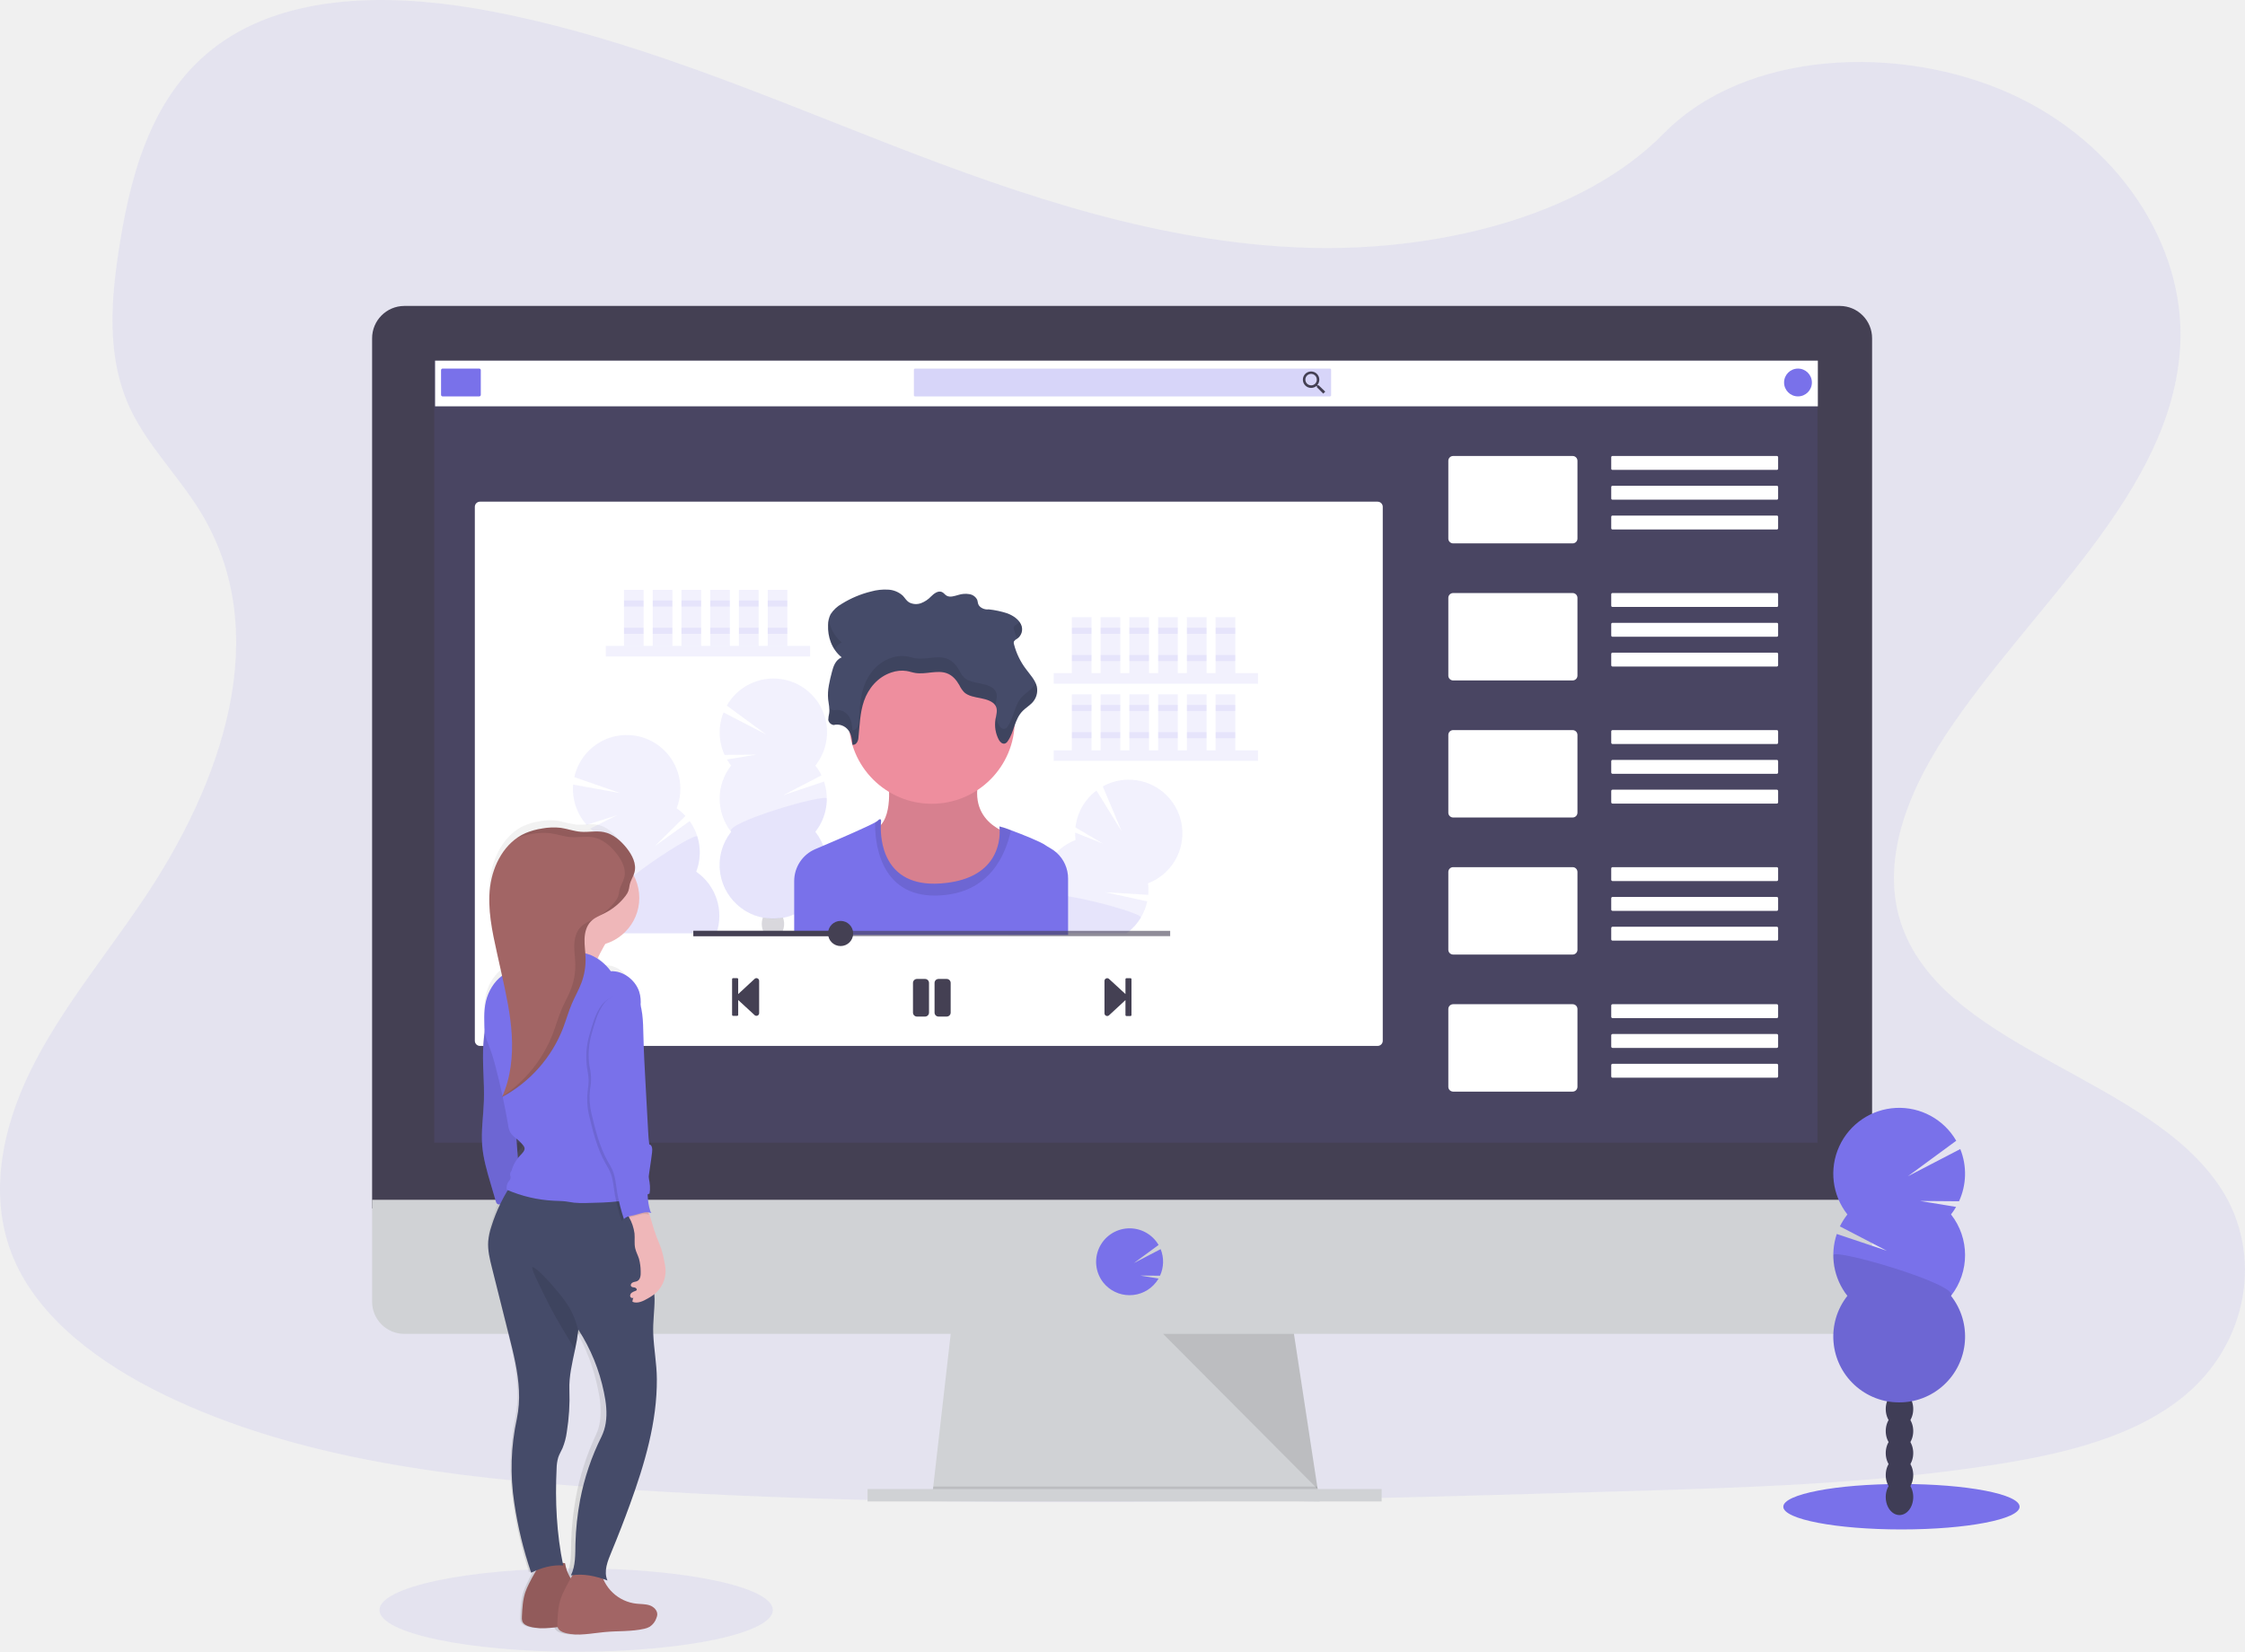
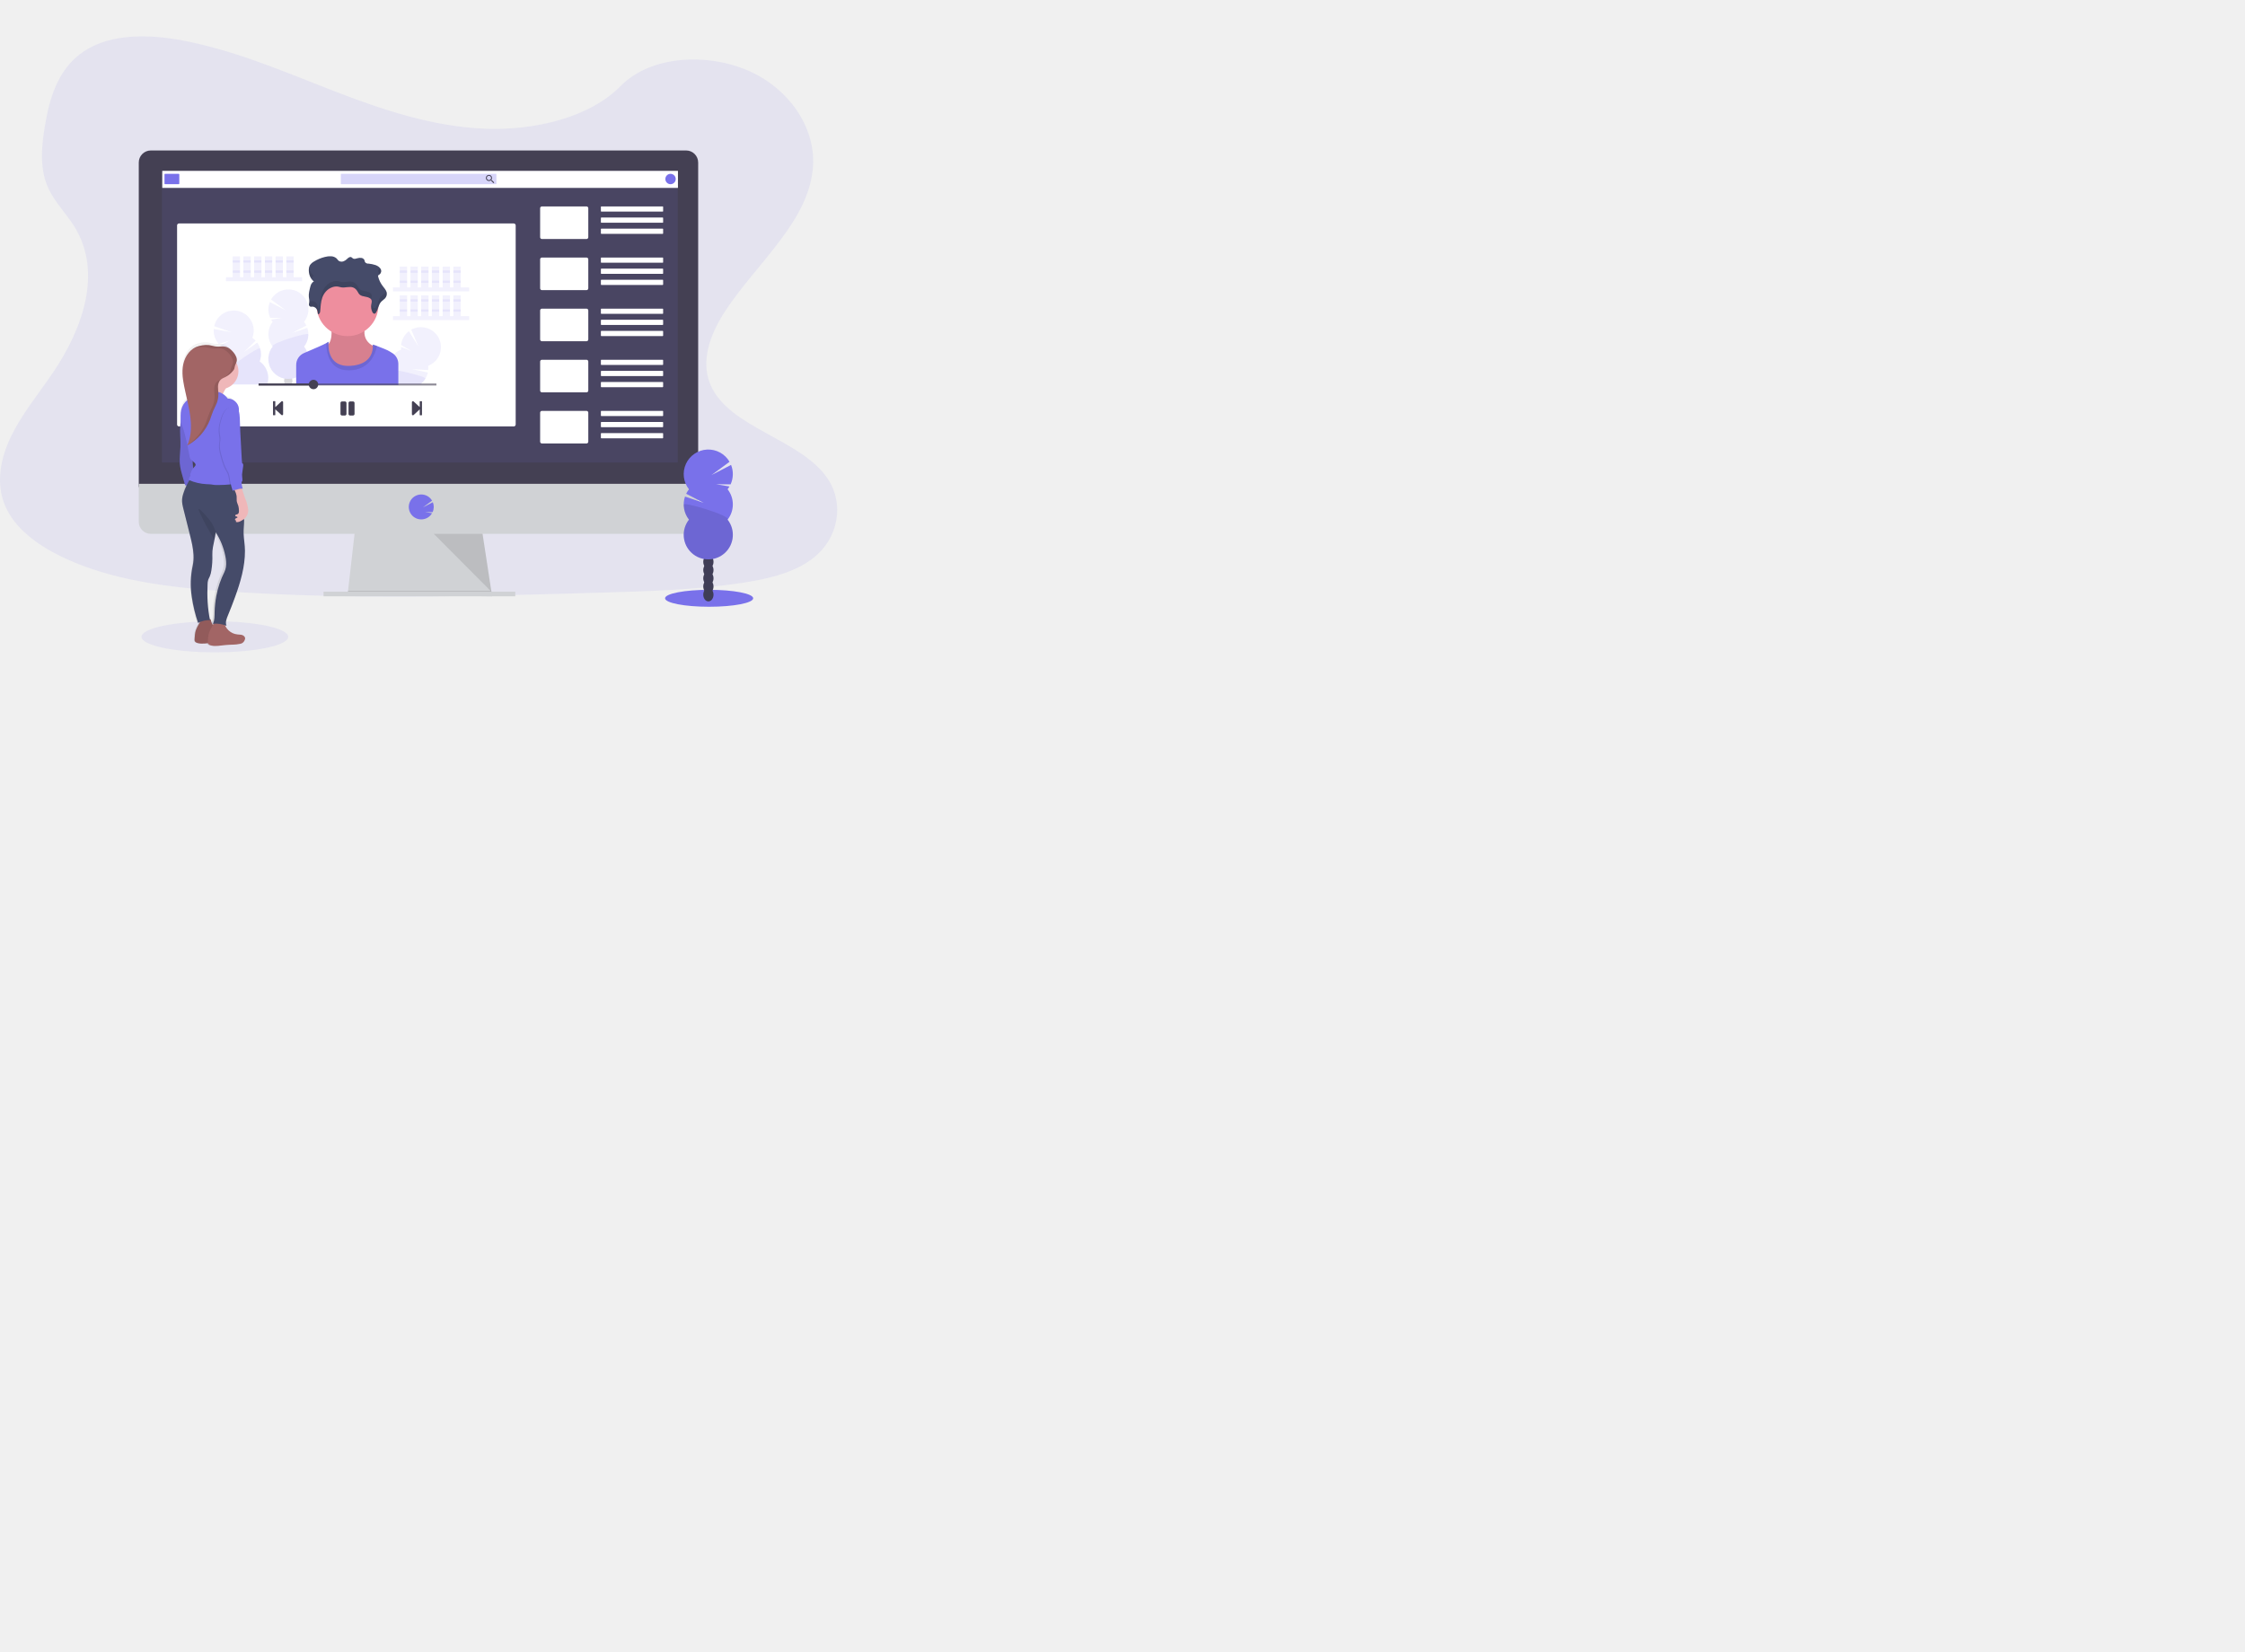
- <svg xmlns="http://www.w3.org/2000/svg" id="b847c0d8-de26-4ae3-b269-ef35a8ef771f" data-name="Layer 1" width="1130" height="831.56" viewBox="0 0 1130 831.56">
+ <svg xmlns="http://www.w3.org/2000/svg" id="b847c0d8-de26-4ae3-b269-ef35a8ef771f" data-name="Layer 1" width="1130" height="831.56" viewBox="0 0 3030 2131.56">
  <defs>
    <linearGradient id="af868219-7e5b-405b-a411-f7ffae4abd96" x1="321.68" y1="857.11" x2="321.68" y2="447.21" gradientUnits="userSpaceOnUse">
      <stop offset="0" stop-color="gray" stop-opacity="0.25" />
      <stop offset="0.54" stop-color="gray" stop-opacity="0.12" />
      <stop offset="1" stop-color="gray" stop-opacity="0.1" />
    </linearGradient>
  </defs>
  <path d="M691.54,158.91C619.1,156.4,550.1,133,484.22,107.42S353.07,53.49,282.37,39.93C236.89,31.21,184.88,30,148.24,54.36c-35.27,23.46-46.66,64-52.78,101.55-4.61,28.28-7.32,58,5.3,84.51,8.77,18.37,24.34,33.82,35.11,51.42,37.45,61.26,11,136.79-29.62,196.59-19,28.06-41.13,54.82-55.82,84.69s-21.49,64.08-8.64,94.54c12.75,30.2,43.11,52.88,76,68.83,66.81,32.4,145.54,41.68,222.31,46.93C510.05,795,680.9,790,851.29,785c63.06-1.87,126.39-3.76,188.43-13.51,34.44-5.41,70-14,95-34.75,31.75-26.34,39.62-70.94,18.34-104-35.68-55.39-134.35-69.15-159.29-128.6-13.73-32.72.37-69.17,20.32-99.52,42.8-65.11,114.54-122.22,118.32-196.64,2.6-51.11-31.89-102.3-85.21-126.48-55.9-25.35-133.4-22.16-174.64,19.8C830.12,144.51,755.5,161.13,691.54,158.91Z" transform="translate(-35 -34.22)" fill="#7971ea" opacity="0.1" />
  <polygon points="664.18 755.89 469.18 753.39 469.75 748.39 479.18 665.89 650.43 665.89 663.03 748.39 663.99 754.64 664.18 755.89" fill="#d0d2d5" />
  <polygon points="663.99 754.64 566.68 754.64 469.18 753.39 469.75 748.39 663.03 748.39 663.99 754.64" opacity="0.1" />
  <rect x="436.68" y="749.64" width="258.75" height="6.25" fill="#d0d2d5" />
  <path d="M977.3,204.59a16.27,16.27,0,0,0-16.19-16.35H238.5a16.27,16.27,0,0,0-16.2,16.35v438h755Z" transform="translate(-35 -34.22)" fill="#444053" />
  <path d="M222.3,638.24v51.3a16.2,16.2,0,0,0,16.2,16.2H961.11a16.2,16.2,0,0,0,16.19-16.2v-51.3Z" transform="translate(-35 -34.22)" fill="#d0d2d5" />
  <rect x="218.55" y="181.52" width="696.25" height="393.75" fill="#7971ea" opacity="0.1" />
  <path d="M603.55,686.27a16.89,16.89,0,0,0,13.28-6.44v0a17.21,17.21,0,0,0,1.31-1.93l-9.26-1.52,10,.08a16.85,16.85,0,0,0,.32-13.38l-13.43,7,12.39-9.1a16.87,16.87,0,1,0-27.87,18.88v0A16.87,16.87,0,0,0,603.55,686.27Z" transform="translate(-35 -34.22)" fill="#7971ea" />
  <polygon points="585.43 671.52 663.22 749.64 651.29 671.52 585.43 671.52" opacity="0.1" />
  <rect x="239" y="252.56" width="457" height="274" rx="2.6" fill="#fff" />
  <rect x="219" y="181.56" width="696" height="23" fill="#fff" />
  <rect x="222" y="185.56" width="20" height="14" rx="0.78" fill="#7971ea" />
  <rect x="460" y="185.56" width="210" height="14" rx="0.58" fill="#7971ea" opacity="0.3" />
  <path d="M698.77,228.22h-.51l-.19-.16a4.25,4.25,0,0,0,1-2.72,4.14,4.14,0,1,0-4.13,4.17,4.27,4.27,0,0,0,2.72-1l.19.16v.52l3.2,3.2,1-1Zm-3.84,0a2.89,2.89,0,1,1,2.88-2.88A2.86,2.86,0,0,1,694.93,228.22Z" transform="translate(-35 -34.22)" fill="#444053" />
  <circle cx="905" cy="192.56" r="7" fill="#7971ea" />
  <rect x="729" y="229.56" width="65" height="44" rx="2.43" fill="#fff" />
  <rect x="811" y="229.56" width="84" height="7" rx="0.61" fill="#fff" />
  <rect x="811" y="244.56" width="84" height="7" rx="0.61" fill="#fff" />
  <rect x="811" y="259.56" width="84" height="7" rx="0.61" fill="#fff" />
  <rect x="729" y="298.56" width="65" height="44" rx="2.43" fill="#fff" />
  <rect x="811" y="298.56" width="84" height="7" rx="0.61" fill="#fff" />
  <rect x="811" y="313.56" width="84" height="7" rx="0.61" fill="#fff" />
  <rect x="811" y="328.56" width="84" height="7" rx="0.66" fill="#fff" />
  <rect x="729" y="367.56" width="65" height="44" rx="2.43" fill="#fff" />
  <rect x="811" y="367.56" width="84" height="7" rx="0.66" fill="#fff" />
  <rect x="811" y="382.56" width="84" height="7" rx="0.66" fill="#fff" />
  <rect x="811" y="397.56" width="84" height="7" rx="0.66" fill="#fff" />
  <rect x="729" y="436.56" width="65" height="44" rx="2.43" fill="#fff" />
  <rect x="811" y="436.56" width="84" height="7" rx="0.66" fill="#fff" />
  <rect x="811" y="451.56" width="84" height="7" rx="0.66" fill="#fff" />
  <rect x="811" y="466.56" width="84" height="7" rx="0.66" fill="#fff" />
  <rect x="729" y="505.56" width="65" height="44" rx="2.43" fill="#fff" />
  <rect x="811" y="505.56" width="84" height="7" rx="0.66" fill="#fff" />
  <rect x="811" y="520.56" width="84" height="7" rx="0.66" fill="#fff" />
  <rect x="811" y="535.56" width="84" height="7" rx="0.66" fill="#fff" />
  <rect x="304.92" y="325.17" width="102.83" height="5.33" fill="#7971ea" opacity="0.1" />
  <rect x="314.06" y="296.99" width="9.9" height="28.18" fill="#7971ea" opacity="0.1" />
  <rect x="328.53" y="296.99" width="9.9" height="28.18" fill="#7971ea" opacity="0.1" />
  <rect x="343" y="296.99" width="9.9" height="28.18" fill="#7971ea" opacity="0.1" />
  <rect x="357.47" y="296.99" width="9.9" height="28.18" fill="#7971ea" opacity="0.1" />
  <rect x="371.94" y="296.99" width="9.9" height="28.18" fill="#7971ea" opacity="0.1" />
  <rect x="386.42" y="296.99" width="9.9" height="28.18" fill="#7971ea" opacity="0.1" />
  <rect x="314.06" y="302.32" width="9.9" height="3.05" fill="#7971ea" opacity="0.1" />
  <rect x="328.53" y="302.32" width="9.9" height="3.05" fill="#7971ea" opacity="0.1" />
  <rect x="343" y="302.32" width="9.9" height="3.05" fill="#7971ea" opacity="0.1" />
  <rect x="357.47" y="302.32" width="9.9" height="3.05" fill="#7971ea" opacity="0.1" />
  <rect x="371.94" y="302.32" width="9.9" height="3.05" fill="#7971ea" opacity="0.1" />
  <rect x="386.42" y="302.32" width="9.9" height="3.05" fill="#7971ea" opacity="0.1" />
  <rect x="314.06" y="316.03" width="9.9" height="3.05" fill="#7971ea" opacity="0.1" />
  <rect x="328.53" y="316.03" width="9.9" height="3.05" fill="#7971ea" opacity="0.1" />
  <rect x="343" y="316.03" width="9.9" height="3.05" fill="#7971ea" opacity="0.1" />
  <rect x="357.47" y="316.03" width="9.9" height="3.05" fill="#7971ea" opacity="0.1" />
  <rect x="371.94" y="316.03" width="9.9" height="3.05" fill="#7971ea" opacity="0.1" />
  <rect x="386.42" y="316.03" width="9.9" height="3.05" fill="#7971ea" opacity="0.1" />
  <rect x="530.37" y="338.88" width="102.83" height="5.33" fill="#7971ea" opacity="0.1" />
  <rect x="539.51" y="310.7" width="9.9" height="28.18" fill="#7971ea" opacity="0.1" />
  <rect x="553.98" y="310.7" width="9.9" height="28.18" fill="#7971ea" opacity="0.1" />
  <rect x="568.45" y="310.7" width="9.9" height="28.18" fill="#7971ea" opacity="0.1" />
  <rect x="582.93" y="310.7" width="9.9" height="28.18" fill="#7971ea" opacity="0.1" />
  <rect x="597.4" y="310.7" width="9.9" height="28.18" fill="#7971ea" opacity="0.1" />
  <rect x="611.87" y="310.7" width="9.9" height="28.18" fill="#7971ea" opacity="0.1" />
  <rect x="539.51" y="316.03" width="9.9" height="3.05" fill="#7971ea" opacity="0.1" />
  <rect x="553.98" y="316.03" width="9.9" height="3.05" fill="#7971ea" opacity="0.1" />
  <rect x="568.45" y="316.03" width="9.9" height="3.05" fill="#7971ea" opacity="0.1" />
  <rect x="582.93" y="316.03" width="9.9" height="3.05" fill="#7971ea" opacity="0.1" />
  <rect x="597.4" y="316.03" width="9.9" height="3.05" fill="#7971ea" opacity="0.1" />
  <rect x="611.87" y="316.03" width="9.9" height="3.05" fill="#7971ea" opacity="0.1" />
  <rect x="539.51" y="329.74" width="9.9" height="3.05" fill="#7971ea" opacity="0.1" />
  <rect x="553.98" y="329.74" width="9.9" height="3.05" fill="#7971ea" opacity="0.1" />
  <rect x="568.45" y="329.74" width="9.9" height="3.05" fill="#7971ea" opacity="0.1" />
  <rect x="582.93" y="329.74" width="9.9" height="3.05" fill="#7971ea" opacity="0.1" />
  <rect x="597.4" y="329.74" width="9.9" height="3.05" fill="#7971ea" opacity="0.1" />
  <rect x="611.87" y="329.74" width="9.9" height="3.05" fill="#7971ea" opacity="0.1" />
  <rect x="530.37" y="377.72" width="102.83" height="5.33" fill="#7971ea" opacity="0.1" />
  <rect x="539.51" y="349.54" width="9.9" height="28.18" fill="#7971ea" opacity="0.1" />
  <rect x="553.98" y="349.54" width="9.9" height="28.18" fill="#7971ea" opacity="0.1" />
  <rect x="568.45" y="349.54" width="9.9" height="28.18" fill="#7971ea" opacity="0.1" />
  <rect x="582.93" y="349.54" width="9.9" height="28.18" fill="#7971ea" opacity="0.1" />
  <rect x="597.4" y="349.54" width="9.9" height="28.18" fill="#7971ea" opacity="0.1" />
  <rect x="611.87" y="349.54" width="9.9" height="28.18" fill="#7971ea" opacity="0.1" />
  <rect x="539.51" y="354.87" width="9.9" height="3.05" fill="#7971ea" opacity="0.1" />
  <rect x="553.98" y="354.87" width="9.9" height="3.05" fill="#7971ea" opacity="0.1" />
  <rect x="568.45" y="354.87" width="9.9" height="3.05" fill="#7971ea" opacity="0.1" />
  <rect x="582.93" y="354.87" width="9.9" height="3.05" fill="#7971ea" opacity="0.1" />
  <rect x="597.4" y="354.87" width="9.9" height="3.05" fill="#7971ea" opacity="0.1" />
  <rect x="611.87" y="354.87" width="9.9" height="3.05" fill="#7971ea" opacity="0.1" />
  <rect x="539.51" y="368.58" width="9.9" height="3.05" fill="#7971ea" opacity="0.1" />
  <rect x="553.98" y="368.58" width="9.9" height="3.05" fill="#7971ea" opacity="0.1" />
  <rect x="568.45" y="368.58" width="9.9" height="3.05" fill="#7971ea" opacity="0.1" />
  <rect x="582.93" y="368.58" width="9.9" height="3.05" fill="#7971ea" opacity="0.1" />
  <rect x="597.4" y="368.58" width="9.9" height="3.05" fill="#7971ea" opacity="0.1" />
  <rect x="611.87" y="368.58" width="9.9" height="3.05" fill="#7971ea" opacity="0.1" />
  <path d="M403,419.66a28.45,28.45,0,0,1-2.1-3.09l14.81-2.43-16,.12a27.06,27.06,0,0,1-.52-21.38L420.64,404l-19.81-14.56a27,27,0,1,1,44.57,30.2,26.24,26.24,0,0,1,3.08,4.92l-19.22,10,20.49-6.87A27,27,0,0,1,445.4,453,27,27,0,1,1,403,453a27,27,0,0,1,0-33.37Z" transform="translate(-35 -34.22)" fill="#7971ea" opacity="0.1" />
  <path d="M451.18,436.34A26.89,26.89,0,0,1,445.4,453,27,27,0,1,1,403,453C399.37,448.43,451.18,433.31,451.18,436.34Z" transform="translate(-35 -34.22)" fill="#7971ea" opacity="0.1" />
  <path d="M428.52,503.88a2.53,2.53,0,0,1,.13.22h-9.16c.05-.07.08-.15.13-.22a8.87,8.87,0,0,1-1.18-4.51,9.26,9.26,0,0,1,.55-3.18v0c.51.08,1.14.17,1.87.25a32.1,32.1,0,0,0,6.39,0q.92-.09,1.89-.24a.09.09,0,0,0,0,.05,9,9,0,0,1,.54,3.13A8.87,8.87,0,0,1,428.52,503.88Z" transform="translate(-35 -34.22)" fill="#3f3d56" opacity="0.2" />
  <path d="M395.6,504.1h-51c-.11-.29-.21-.6-.3-.9a26.85,26.85,0,0,1,.59-17.64,27,27,0,0,1-9.85-31.89,25.83,25.83,0,0,1-2.91-2.33l13.42-6.69-15.26,4.84a27,27,0,0,1-6.8-20.27l23.81,4.3-23.22-8.07a27,27,0,1,1,51.49,15.7A27.35,27.35,0,0,1,380,445l-15.42,15.21,17.55-12.62a27,27,0,0,1,3.32,25.5A27,27,0,0,1,395.6,504.1Z" transform="translate(-35 -34.22)" fill="#7971ea" opacity="0.1" />
  <path d="M395.6,504.1h-51c-.11-.29-.21-.6-.3-.9a26.85,26.85,0,0,1,.59-17.64c-4.8-3.32,40.23-33.07,41.12-30.17a26.88,26.88,0,0,1-.59,17.65A27,27,0,0,1,395.6,504.1Z" transform="translate(-35 -34.22)" fill="#7971ea" opacity="0.1" />
  <path d="M626.35,467.56a26.9,26.9,0,0,1-13.51,11.36,27.4,27.4,0,0,1,.11,5.8l-21.61-1.3L612.45,488a27,27,0,0,1-3.22,8.16,26.57,26.57,0,0,1-7.2,7.9H572.61v.77h-30c.06-.26.12-.51.19-.77a27,27,0,0,1,16.45-18.31,27,27,0,0,1,17.13-28.64,27.36,27.36,0,0,1-.22-3.73l13.95,5.51-13.8-8.11A27,27,0,0,1,586.9,432.2l12.71,20.58-9.53-22.66a27,27,0,0,1,36.27,37.44Z" transform="translate(-35 -34.22)" fill="#7971ea" opacity="0.1" />
  <path d="M609.23,496.2a26.57,26.57,0,0,1-7.2,7.9H572.61v.77h-30c.06-.26.12-.51.19-.77a27,27,0,0,1,16.45-18.31c-.25-2,5.56-1.7,13.31-.4C587.75,487.94,610.26,494.48,609.23,496.2Z" transform="translate(-35 -34.22)" fill="#7971ea" opacity="0.1" />
  <path d="M481.71,424.19s3.7,20-4.56,26.53,7,45.67,32.18,41.1,35.44-37.4,35.44-37.4-25.22-5.22-15.87-31.75Z" transform="translate(-35 -34.22)" fill="#ee8e9e" />
  <path d="M481.71,424.19s3.7,20-4.56,26.53,7,45.67,32.18,41.1,35.44-37.4,35.44-37.4-25.22-5.22-15.87-31.75Z" transform="translate(-35 -34.22)" opacity="0.1" />
  <circle cx="469" cy="362.9" r="41.75" fill="#ee8e9e" />
  <path d="M572.61,476.49v28.38H434.75V477.78a17.48,17.48,0,0,1,10.67-16.1l3.95-1.68c10-4.26,22.15-9.55,26.12-11.75a6.53,6.53,0,0,0,1.22-.79c2.17-2.17,1.74.65,1.74.65s-.06.54-.1,1.47c-.24,6.39.68,31.5,30.11,29.41,28.71-2,30-21.42,29.71-27.13a15.45,15.45,0,0,0-.13-1.58,37.09,37.09,0,0,1,5.81,1.9c6,2.22,14.86,5.78,17.23,7.46.74.52,1.64,1.06,2.62,1.61a17.23,17.23,0,0,1,3.1,2.21A17.51,17.51,0,0,1,572.61,476.49Z" transform="translate(-35 -34.22)" fill="#7971ea" />
  <path d="M543.85,452.18c-2.43,11.26-10.06,32.35-37.56,32.9-29.3.58-31-28.56-30.81-36.83a5.91,5.91,0,0,0,1.23-.79c2.18-2.17,1.74.65,1.74.65s-3.69,33.27,30,30.88S538,450.29,538,450.29C538,450.13,540.51,451,543.85,452.18Z" transform="translate(-35 -34.22)" opacity="0.1" />
  <path d="M454.58,399.21a7.15,7.15,0,0,1,7.53,2.75c1.52,2.13,1.75,4.7,1.94,7.16,1.81.38,2.83-1.67,3-3.22.67-6.31.72-12.74,2.84-18.84s6.75-12,13.86-14.33a16.08,16.08,0,0,1,7.57-.72c1.51.25,2.93.78,4.43,1,5.2.86,10.85-1.6,15.72.11,3.06,1.08,5,3.57,6.43,6.06a13.08,13.08,0,0,0,2.5,3.63c2.07,1.86,5.31,2.34,8.28,2.92s6.21,1.59,7.48,3.88c1.14,2.07.3,4.46-.08,6.7a16.42,16.42,0,0,0,1.69,10.37c.55,1,1.67,2.21,3,1.88a2.63,2.63,0,0,0,1.42-1.15c3.41-4.78,3.32-11,7.6-15.31,1.43-1.44,3.28-2.56,4.67-4a9.08,9.08,0,0,0,2.42-8.24c-.77-3.3-3.41-6-5.54-8.9a35,35,0,0,1-5.93-12.31,2.23,2.23,0,0,1,0-1.61,4.29,4.29,0,0,1,1.52-1.24,5.74,5.74,0,0,0,1.94-7.33C547.66,346,545,344.12,542,343a44.8,44.8,0,0,0-9.37-2c-2.1.3-4.56-.89-5.21-2.57-.29-.75-.29-1.56-.58-2.31a5.3,5.3,0,0,0-4-2.8,11.7,11.7,0,0,0-5.35.38c-2,.56-4.27,1.4-6,.42-.91-.51-1.41-1.44-2.39-1.86-2-.84-4.06.86-5.49,2.26a13.36,13.36,0,0,1-4.95,3.33,7.37,7.37,0,0,1-6.14-.41c-1.37-.87-2.06-2.27-3.15-3.38a11.86,11.86,0,0,0-7.45-3,26.23,26.23,0,0,0-8.41.92,50.78,50.78,0,0,0-14.77,6.2,15.87,15.87,0,0,0-5.67,5.27,12,12,0,0,0-1.27,5.43c-.22,5.91,1.74,12.13,6.85,16.27-3.12,1.3-4.17,4.49-4.9,7.32-1.17,4.52-2.34,9.11-1.9,13.71.22,2.38.87,4.76.52,7.13a15.36,15.36,0,0,0-.46,3.41A3.27,3.27,0,0,0,454.58,399.21Z" transform="translate(-35 -34.22)" fill="#454b69" />
  <g opacity="0.1">
    <path d="M556.23,378a9.76,9.76,0,0,1-1.8,2.66c-1.39,1.46-3.24,2.59-4.67,4-4.28,4.28-4.19,10.54-7.6,15.32a2.57,2.57,0,0,1-1.42,1.14c-1.3.34-2.42-.84-3-1.88a17.2,17.2,0,0,1-1.49-4c-.07.35-.14.7-.2,1a16.42,16.42,0,0,0,1.69,10.37c.55,1,1.67,2.21,3,1.88a2.63,2.63,0,0,0,1.42-1.15c3.41-4.78,3.32-11,7.6-15.31,1.43-1.44,3.28-2.56,4.67-4a9.08,9.08,0,0,0,2.42-8.24A10.74,10.74,0,0,0,556.23,378Z" transform="translate(-35 -34.22)" />
    <path d="M546.91,348.4a4.19,4.19,0,0,0-1.52,1.24,2.21,2.21,0,0,0,0,1.6,33.82,33.82,0,0,0,1.51,4.56h0a5.74,5.74,0,0,0,1.94-7.33,7,7,0,0,0-.7-1.17A5.76,5.76,0,0,1,546.91,348.4Z" transform="translate(-35 -34.22)" />
    <path d="M458.71,357.67a18.54,18.54,0,0,1-6.55-11.59,15.62,15.62,0,0,0-.3,2.72,20.82,20.82,0,0,0,3.29,12.37A7,7,0,0,1,458.71,357.67Z" transform="translate(-35 -34.22)" />
    <path d="M536.08,388.94c.38-2.25,1.22-4.64.08-6.7-1.27-2.3-4.51-3.3-7.48-3.88s-6.21-1.07-8.28-2.92a13.08,13.08,0,0,1-2.5-3.63c-1.41-2.49-3.37-5-6.43-6.06-4.87-1.71-10.52.74-15.72-.11-1.5-.25-2.92-.77-4.43-1a16,16,0,0,0-7.57.72c-7.11,2.34-11.74,8.24-13.86,14.33s-2.17,12.52-2.84,18.84c-.17,1.54-1.19,3.6-3,3.22-.19-2.47-.42-5-1.94-7.17a7.15,7.15,0,0,0-7.53-2.74,3.66,3.66,0,0,1-2.11-1.35,11.59,11.59,0,0,1,0,2.76,15.36,15.36,0,0,0-.46,3.41,3.27,3.27,0,0,0,2.61,2.57,7.15,7.15,0,0,1,7.53,2.75c1.52,2.13,1.75,4.7,1.94,7.16,1.81.38,2.83-1.67,3-3.22.67-6.31.72-12.74,2.84-18.84s6.75-12,13.86-14.33a16.08,16.08,0,0,1,7.57-.72c1.51.25,2.93.78,4.43,1,5.2.86,10.85-1.6,15.72.11,3.06,1.08,5,3.57,6.43,6.06a13.08,13.08,0,0,0,2.5,3.63c2.07,1.86,5.31,2.34,8.28,2.92s6,1.52,7.33,3.64C536,389.24,536.05,389.09,536.08,388.94Z" transform="translate(-35 -34.22)" />
    <path d="M452.43,385.83a19,19,0,0,0-.33-5.57,24.82,24.82,0,0,0-.19,5.84c0,.5.11,1,.18,1.49C452.2,387,452.35,386.42,452.43,385.83Z" transform="translate(-35 -34.22)" />
  </g>
  <path d="M403.49,545.22V527.17a.51.51,0,0,1,.51-.51h2.05a.51.51,0,0,1,.51.51v7.51l8.32-7.71a1.36,1.36,0,0,1,2.23,1v16.35a1.36,1.36,0,0,1-2.23,1l-8.32-7.66v7.47a.51.51,0,0,1-.51.51H404A.51.51,0,0,1,403.49,545.22Z" transform="translate(-35 -34.22)" fill="#444053" />
  <path d="M604.52,527.17v18.05a.51.51,0,0,1-.52.51h-2a.51.51,0,0,1-.51-.51v-7.51l-8.32,7.7a1.37,1.37,0,0,1-2.24-1V528a1.37,1.37,0,0,1,2.24-1l8.32,7.66v-7.46a.51.51,0,0,1,.51-.51h2A.51.51,0,0,1,604.52,527.17Z" transform="translate(-35 -34.22)" fill="#444053" />
  <path d="M500.61,546h-4.07a2,2,0,0,1-2-2V529.06a2,2,0,0,1,2-2h4.07a2,2,0,0,1,2,2V544A2,2,0,0,1,500.61,546Zm12.9-2V529.06a2,2,0,0,0-2-2H507.4a2,2,0,0,0-2,2V544a2,2,0,0,0,2,2h4.07A2,2,0,0,0,513.51,544Z" transform="translate(-35 -34.22)" fill="#444053" />
  <rect x="349" y="468.62" width="240" height="2.67" fill="#444053" opacity="0.6" />
  <circle cx="423.11" cy="469.95" r="6.33" fill="#444053" />
  <rect x="349" y="468.62" width="74.11" height="2.67" fill="#444053" />
  <ellipse cx="957.08" cy="758.54" rx="59.47" ry="11.44" fill="#7971ea" />
  <ellipse cx="956.09" cy="753.68" rx="6.92" ry="9.06" fill="#3f3d56" />
  <ellipse cx="956.09" cy="742.6" rx="6.92" ry="9.06" fill="#3f3d56" />
  <ellipse cx="956.09" cy="731.53" rx="6.92" ry="9.06" fill="#3f3d56" />
  <ellipse cx="956.09" cy="720.45" rx="6.92" ry="9.06" fill="#3f3d56" />
  <ellipse cx="956.09" cy="709.37" rx="6.92" ry="9.06" fill="#3f3d56" />
  <ellipse cx="956.09" cy="698.29" rx="6.92" ry="9.06" fill="#3f3d56" />
  <ellipse cx="956.09" cy="687.21" rx="6.92" ry="9.06" fill="#3f3d56" />
  <path d="M1017,645.63a34.28,34.28,0,0,0,2.58-3.8l-18.2-3,19.68.15a33.27,33.27,0,0,0,.63-26.28L995.31,626.4l24.34-17.89a33.17,33.17,0,1,0-54.78,37.12,33.85,33.85,0,0,0-3.78,6l23.62,12.27-25.18-8.45a33.19,33.19,0,0,0,5.34,31.14,33.16,33.16,0,1,0,52.14,0,33.18,33.18,0,0,0,0-41Z" transform="translate(-35 -34.22)" fill="#7971ea" />
  <path d="M957.78,666.13a33,33,0,0,0,7.09,20.5,33.16,33.16,0,1,0,52.14,0C1021.45,681,957.78,662.41,957.78,666.13Z" transform="translate(-35 -34.22)" opacity="0.1" />
  <ellipse cx="290" cy="810.56" rx="99" ry="21" fill="#7971ea" opacity="0.1" />
  <path d="M358.15,842.34c-2-.73-4.14-.61-6.23-.84a19.28,19.28,0,0,1-11.46-5.56,21,21,0,0,1-4.58-7c.66.24,1.32.49,2,.76-2-4.67.1-9.91,1.94-14.63q4.68-12,8.85-24.13c7-20.49,13-41.8,12.87-63.6,0-7.88-1.45-15.33-1.73-23.2-.21-5.84.69-11.67.65-17.52,0-.82,0-1.63-.06-2.45a15.53,15.53,0,0,0,5.27-12.66,30.48,30.48,0,0,0-.53-3.68,59.68,59.68,0,0,0-1.4-6.26c-.66-2.17-1.56-4.25-2.33-6.37-1.49-4.11-2.5-8.39-3.77-12.57A4.33,4.33,0,0,1,359,643a2.93,2.93,0,0,1-.64-1.31,32.41,32.41,0,0,1-1.2-8.17l.85-.38a21.27,21.27,0,0,0-.41-8.09c.48-4.29,1.23-8.61,1.69-12.88.17-1.6.1-3.61-1.37-4-.3-2.29-.42-4.61-.54-6.92q-.63-12.09-1.25-24.17c-.42-8.09-.84-16.17-1-24.27-.11-5.14-.17-10.46-1.39-15.38a18.6,18.6,0,0,0-.71-7c-1.86-5.89-7.64-10.56-13.5-10.23a26.86,26.86,0,0,0-6.39-6.46c1.17-2.62,2.57-5.32,3.72-7.44C346.24,503.25,353.1,494,353.1,483a25.43,25.43,0,0,0-2.75-11.59,12.52,12.52,0,0,0,.44-1.35,11.09,11.09,0,0,0-.45-6.49,19,19,0,0,0-1-2.32c-.26-.5-.54-1-.83-1.48L348,459c-.31-.47-.63-.92-1-1.36a33.1,33.1,0,0,0-2.28-2.74,22.56,22.56,0,0,0-3.28-2.92,14.46,14.46,0,0,0-5.4-2.49,16.46,16.46,0,0,0-3.43-.31c-.69,0-1.39,0-2.08.06-1.4.08-2.79.18-4.18.17-.46,0-.93,0-1.39-.07a50.63,50.63,0,0,1-7.24-1.51l-1.2-.25c-.41-.08-.81-.15-1.22-.2a22.89,22.89,0,0,0-3.31-.2l-1.11,0a30.68,30.68,0,0,0-3.31.34l-1.1.17a31.6,31.6,0,0,0-8.05,2.39c-.33.15-.67.32-1,.5l-.2.11c-.27.14-.54.29-.8.45l-.15.09-.85.54-.07.05c-7.94,5.34-12.63,15.46-13.82,25.5-1.33,11.27,1,22.63,3.33,33.72l2.1,10c.09.45.19.89.28,1.34a22,22,0,0,0-6.59,9.14c-2,5-2.05,10.41-1.89,15.83,0,1.1.06,2.2.17,3.3-.25,2.08-.47,4.17-.61,6.27-.63,9.7.55,19.45.24,29.17-.24,7.49-1.37,15-.82,22.44.48,6.6,2.25,13,4,19.37l2.52,9.08a2.41,2.41,0,0,0,.63,1.25,1.9,1.9,0,0,0,1.41.29A85.12,85.12,0,0,0,282.2,650a35.5,35.5,0,0,0-1.48,7.38c-.33,4.58.73,9.13,1.79,13.58q2.4,10,4.78,20.08,1.68,7.05,3.35,14.09c2.2,9.26,4.41,18.58,4.82,28.11a61.05,61.05,0,0,1-1,14.29,124.52,124.52,0,0,0-1.24,42.83,210,210,0,0,0,8.09,35.41c.81-.43,1.63-.83,2.47-1.2l-.35.65q-1.73,3-3.2,6.15a35,35,0,0,0-1.71,4.21c-1.28,4-1.48,8.26-1.66,12.47a6.1,6.1,0,0,0,.21,2.41c.55,1.51,2.13,2.28,3.6,2.7,4.32,1.23,8.81.79,13.3.21a1.61,1.61,0,0,0,.09.29c.55,1.51,2.12,2.28,3.6,2.7,6.18,1.76,12.7.1,19.07-.5s12.63-.16,18.76-1.63a8.93,8.93,0,0,0,2.6-1,8.51,8.51,0,0,0,3.28-4.55,5.83,5.83,0,0,0,.38-1.49C362,845,360.13,843.07,358.15,842.34ZM337,749.73a25.2,25.2,0,0,1-2,6.78,129.4,129.4,0,0,0-10.26,32.17,149.15,149.15,0,0,0-2.27,22.25c-.1,5.5.11,11.26-2.18,16.2l.83-.13c-.26.48-.51,1-.75,1.38l-.12.22a21.68,21.68,0,0,1-2.73-7.66c0-.09-.45-.16-1.14-.2a206.93,206.93,0,0,1-2.92-47.89,22.17,22.17,0,0,1,.8-5.75c.51-1.61,1.37-3.08,2-4.64a34.09,34.09,0,0,0,2-8.14,115.64,115.64,0,0,0,1.26-21.52c-.24-6.79,1.33-13.54,2.67-20.3.64-3.21,1.23-6.43,1.55-9.65l.06-.65a96.87,96.87,0,0,1,12.28,31.88A45.6,45.6,0,0,1,337,749.73Zm-42.8-144.52.32.28a22,22,0,0,1,2.66,2.79,3.69,3.69,0,0,1,.84,1.54c.3,1.46-.91,2.7-1.9,3.77a17,17,0,0,0-1.21,1.46Q294.59,610.13,294.23,605.21Z" transform="translate(-35 -34.22)" fill="url(#af868219-7e5b-405b-a411-f7ffae4abd96)" />
  <path d="M280.36,542.53l-1.1,8.49c-.37,2.88-.74,5.75-.94,8.64-.67,9.62.57,19.28.25,28.92-.26,7.42-1.44,14.83-.87,22.24.51,6.54,2.37,12.9,4.23,19.2l2.64,9a2.38,2.38,0,0,0,.66,1.24,2.33,2.33,0,0,0,1.69.27l11.72-1.06c-.75-3.44-1.58-7-2-10.53-.32-2.76-.51-5.54-.71-8.32-.62-8.66-1.33-17.32-2-26l-1.25-15.2c-.53-6.6-1.08-13.23-2.74-19.64A39.09,39.09,0,0,0,280.36,542.53Z" transform="translate(-35 -34.22)" fill="#7971ea" />
  <path d="M280.36,542.53l-1.1,8.49c-.37,2.88-.74,5.75-.94,8.64-.67,9.62.57,19.28.25,28.92-.26,7.42-1.44,14.83-.87,22.24.51,6.54,2.37,12.9,4.23,19.2l2.64,9a2.38,2.38,0,0,0,.66,1.24,2.33,2.33,0,0,0,1.69.27l11.72-1.06c-.75-3.44-1.58-7-2-10.53-.32-2.76-.51-5.54-.71-8.32-.62-8.66-1.33-17.32-2-26l-1.25-15.2c-.53-6.6-1.08-13.23-2.74-19.64A39.09,39.09,0,0,0,280.36,542.53Z" transform="translate(-35 -34.22)" opacity="0.1" />
  <path d="M301.24,831.55a35.81,35.81,0,0,0-1.8,4.18c-1.34,3.95-1.54,8.19-1.74,12.36a6,6,0,0,0,.22,2.39c.58,1.5,2.24,2.26,3.79,2.67,6.49,1.75,13.33.11,20-.49s13.26-.16,19.7-1.61a10.06,10.06,0,0,0,2.73-.95,8.51,8.51,0,0,0,3.45-4.5,5.88,5.88,0,0,0,.39-1.48c.21-2.2-1.7-4.1-3.78-4.82s-4.35-.61-6.54-.83a20.6,20.6,0,0,1-18.24-17.21c-.08-.48-10.84-.19-12,.43-1.32.73-2.12,2.54-2.87,3.77Q302.78,828.43,301.24,831.55Z" transform="translate(-35 -34.22)" fill="#a26565" />
  <path d="M301.24,831.55a35.81,35.81,0,0,0-1.8,4.18c-1.34,3.95-1.54,8.19-1.74,12.36a6,6,0,0,0,.22,2.39c.58,1.5,2.24,2.26,3.79,2.67,6.49,1.75,13.33.11,20-.49s13.26-.16,19.7-1.61a10.06,10.06,0,0,0,2.73-.95,8.51,8.51,0,0,0,3.45-4.5,5.88,5.88,0,0,0,.39-1.48c.21-2.2-1.7-4.1-3.78-4.82s-4.35-.61-6.54-.83a20.6,20.6,0,0,1-18.24-17.21c-.08-.48-10.84-.19-12,.43-1.32.73-2.12,2.54-2.87,3.77Q302.78,828.43,301.24,831.55Z" transform="translate(-35 -34.22)" opacity="0.1" />
  <path d="M319.09,834.73a34,34,0,0,0-1.8,4.17c-1.35,4-1.55,8.19-1.74,12.36a5.83,5.83,0,0,0,.22,2.39c.57,1.5,2.23,2.26,3.78,2.68,6.49,1.74,13.34.1,20-.5s13.27-.16,19.7-1.61a9.62,9.62,0,0,0,2.73-1,8.47,8.47,0,0,0,3.45-4.5,5.88,5.88,0,0,0,.39-1.48c.21-2.19-1.7-4.1-3.78-4.82s-4.35-.6-6.54-.83a20.61,20.61,0,0,1-18.24-17.2c-.08-.48-10.84-.2-12,.42-1.33.73-2.13,2.54-2.88,3.77C321.24,830.61,320.12,832.65,319.09,834.73Z" transform="translate(-35 -34.22)" fill="#a26565" />
  <path d="M365.62,728.5c.14,21.61-6.14,42.73-13.51,63q-4.38,12.06-9.29,23.91c-1.94,4.68-4.13,9.88-2.05,14.5-6-2.28-12.1-3.62-18.41-2.57,2.4-4.9,2.17-10.6,2.28-16A140.3,140.3,0,0,1,327,789.29a123,123,0,0,1,10.79-31.89,24.3,24.3,0,0,0,2.09-6.72c.82-5.14.18-10.42-.89-15.51a92.47,92.47,0,0,0-12.9-31.6l-.06.64a93.27,93.27,0,0,1-1.62,9.57c-1.41,6.69-3.06,13.39-2.81,20.12a108.83,108.83,0,0,1-1.32,21.33,32.43,32.43,0,0,1-2.15,8.06c-.69,1.55-1.59,3-2.13,4.61a21,21,0,0,0-.84,5.7c-.8,16.27,0,32.79,3.32,48.74-5.57-.44-11.14,1.17-16.12,3.67a198.54,198.54,0,0,1-8.5-35.1,116.62,116.62,0,0,1,1.3-42.46,56.42,56.42,0,0,0,1.05-14.15c-.43-9.45-2.75-18.69-5.06-27.87l-3.52-14q-2.5-10-5-19.91c-1.11-4.41-2.23-8.92-1.88-13.46a33.4,33.4,0,0,1,1.56-7.32,81.69,81.69,0,0,1,11.07-22.64c19.27,1.08,38.77-.72,58-2.2a3.89,3.89,0,0,1,2.72.46,3.85,3.85,0,0,1,1.1,2.48l7.23,41a103,103,0,0,1,2.05,17.3c0,5.8-.9,11.58-.68,17.37C364.1,713.31,365.58,720.69,365.62,728.5Z" transform="translate(-35 -34.22)" fill="#454b69" />
  <path d="M326.05,704.21a93.27,93.27,0,0,1-1.62,9.57c-4.19-7.25-8.71-14.32-12.57-21.75-1-1.91-1.94-3.85-2.89-5.79l-2.85-5.8c-.53-1.09-1.06-2.18-1.54-3.29a23.77,23.77,0,0,1-1.79-5c1.4-.26,4.86,3.52,5.9,4.51a80.64,80.64,0,0,1,6,6.64,72.81,72.81,0,0,1,6.26,8.2A39.88,39.88,0,0,1,326.05,704.21Z" transform="translate(-35 -34.22)" opacity="0.1" />
  <path d="M342.1,505.3s-10.7,17.05-8.72,20.62-33.7-3.17-33.7-3.17,19.43-17.05,17.44-24.19S342.1,505.3,342.1,505.3Z" transform="translate(-35 -34.22)" fill="#efb7b9" />
  <circle cx="297.59" cy="452.05" r="24.19" fill="#efb7b9" />
  <path d="M342.46,523.18A24.56,24.56,0,0,0,332.29,515a36.38,36.38,0,0,0-7.23-1.78l-9.65-1.7c-2.36-.42-4.89-.81-7.09.16a11.62,11.62,0,0,0-3,2.21c-3.35,3.11-6.6,6.52-10.81,8.32-1.15.49-2.35.85-3.5,1.34-4.71,2-8.23,6.26-10.22,11-2.1,4.94-2.16,10.31-2,15.68a27.56,27.56,0,0,0,.55,5.52,35.57,35.57,0,0,0,1.83,5.06,92.57,92.57,0,0,1,3.34,10.73q3.75,14.35,6.24,29a10.87,10.87,0,0,0,1.21,4,14.36,14.36,0,0,0,3.34,3.21,20.86,20.86,0,0,1,2.79,2.77A3.62,3.62,0,0,1,299,612c.31,1.44-1,2.68-2,3.73a18.06,18.06,0,0,0-4.52,7.87,3.17,3.17,0,0,0-.72,2.17,3.8,3.8,0,0,1,.23,1.72,3.88,3.88,0,0,1-.91,1.41,5.33,5.33,0,0,0-1,4.28,67.89,67.89,0,0,0,23.68,5.54c2,.1,4,.1,6,.34,1.42.18,2.82.47,4.24.64a45.78,45.78,0,0,0,6.2.16c10.77-.22,21.85-.49,31.74-4.76.93-5.07-1.08-10.24-2.34-15.24-2-8-2.5-16.19-4-24.26-1-5.51-2.5-10.94-3.35-16.49s-1-11.3.48-16.7c1.35-4.78,1.76-9.66,3.16-14.43s2.38-9.94.8-14.66C354.69,527.48,348.62,522.85,342.46,523.18Z" transform="translate(-35 -34.22)" fill="#7971ea" />
  <path d="M354.34,473.44c1.18-4.29-1.14-8.76-3.9-12.25-3-3.75-6.82-7.13-11.51-8.07-3.81-.77-7.76.16-11.64-.15-3.43-.27-6.73-1.51-10.14-2a32.12,32.12,0,0,0-9.28.35,35.25,35.25,0,0,0-8.45,2.36c-10.3,4.57-16.33,15.83-17.73,27s1.05,22.43,3.49,33.42l2.21,9.94c2.3,10.35,4.6,20.74,5.21,31.32s-.53,21.44-4.88,31.1a66.89,66.89,0,0,0,30.73-34.79c1.56-4.09,2.72-8.34,4.46-12.36,1.49-3.46,3.4-6.74,4.72-10.27a33.36,33.36,0,0,0,2.11-12.47c-.08-3.2-.61-6.38-.52-9.58s.91-6.53,3.12-8.85c2-2.05,4.75-3,7.28-4.33a30.31,30.31,0,0,0,10.19-8.5c1.59-2.08,1.68-3,2.08-5.36S353.72,475.71,354.34,473.44Z" transform="translate(-35 -34.22)" fill="#a26565" />
  <path d="M354.37,655.15c.25,2.49-.2,5,.34,7.47.41,1.84,1.36,3.5,1.92,5.3a25.2,25.2,0,0,1,.85,6.37c.08,1.8-.06,4-1.66,4.84-.7.37-1.54.37-2.27.69s-1.35,1.19-.93,1.87,1.14.57,1.8.7,1.37.81,1,1.36a1.14,1.14,0,0,1-.58.37,7.08,7.08,0,0,0-1.88.9,1.92,1.92,0,0,0-.77,1.83,1.13,1.13,0,0,0,1.61.74,5,5,0,0,0-.47,2c2.56,1.1,5.43-.34,7.83-1.73a29.49,29.49,0,0,0,3-1.92A15,15,0,0,0,370,673.17a29.79,29.79,0,0,0-.57-3.65,54.92,54.92,0,0,0-1.47-6.21c-.69-2.15-1.63-4.2-2.44-6.31-1.72-4.49-2.83-9.19-4.39-13.74a2.08,2.08,0,0,0-.75-1.19,2.11,2.11,0,0,0-1.11-.21,18.19,18.19,0,0,0-5.21.48c-1,.3-2.71,1-3.18,2s.28,1.84.73,2.67A22.38,22.38,0,0,1,354.37,655.15Z" transform="translate(-35 -34.22)" fill="#efb7b9" />
  <path d="M352.74,533.64a7.33,7.33,0,0,1,1.28,1.78c3.44,6.25,3.48,13.72,3.64,20.85.18,8,.62,16,1.06,24.05l1.31,24c.13,2.29.25,4.58.58,6.85,1.54.39,1.6,2.39,1.43,4-1.11,9.78-3.86,19.85-1,29.26a2.94,2.94,0,0,0,.67,1.3,7.81,7.81,0,0,0-4.47-.06c-1.43.3-2.81.83-4.25,1.16-1.82.41-3.88.59-5.12,2a99.24,99.24,0,0,1-3.35-12.92c-.68-4-.87-8.12-2.49-11.82-.65-1.49-1.53-2.87-2.33-4.3-4.19-7.48-6.25-15.93-8.26-24.27a35.43,35.43,0,0,1-.64-12.06,41.47,41.47,0,0,0,.5-5.55,42.64,42.64,0,0,0-.77-5.84,39.15,39.15,0,0,1,1.17-16.91c1.5-5.09,2.82-10.45,6-14.73S347.43,533.71,352.74,533.64Z" transform="translate(-35 -34.22)" opacity="0.1" />
  <path d="M353.93,532.84a7.39,7.39,0,0,1,1.28,1.79c3.44,6.24,3.48,13.72,3.64,20.85.18,8,.62,16,1.06,24l1.31,24c.13,2.29.25,4.58.58,6.85,1.54.39,1.6,2.39,1.42,4-1.1,9.78-3.85,19.84-1,29.26a2.94,2.94,0,0,0,.67,1.3,7.81,7.81,0,0,0-4.47-.06c-1.43.3-2.81.83-4.25,1.15-1.82.42-3.88.59-5.12,2A98.21,98.21,0,0,1,345.73,635c-.68-4-.87-8.11-2.49-11.81a48.28,48.28,0,0,0-2.33-4.3c-4.2-7.48-6.25-15.94-8.26-24.28a35.42,35.42,0,0,1-.64-12.06,26,26,0,0,0-.27-11.39,39.1,39.1,0,0,1,1.17-16.9c1.5-5.09,2.82-10.45,6-14.73S348.62,532.92,353.93,532.84Z" transform="translate(-35 -34.22)" fill="#7971ea" />
  <g opacity="0.1">
    <path d="M350.44,461.19c-3-3.75-6.82-7.13-11.51-8.07-3.81-.77-7.76.16-11.64-.15-3.43-.27-6.73-1.51-10.14-2a32.12,32.12,0,0,0-9.28.35,35.25,35.25,0,0,0-8.45,2.36,25.09,25.09,0,0,0-4.17,2.37,35.56,35.56,0,0,1,7.47-2,32,32,0,0,1,9.27-.35c3.42.44,6.71,1.67,10.15,1.94,3.87.31,7.82-.61,11.64.15,4.69.94,8.53,4.33,11.5,8.08,2.77,3.48,5.08,7.95,3.91,12.25-.62,2.26-2.06,4.24-2.45,6.57s-.49,3.28-2.09,5.36a30.38,30.38,0,0,1-7.34,6.83c.77-.36,1.56-.72,2.31-1.11a30.31,30.31,0,0,0,10.19-8.5c1.59-2.08,1.68-3,2.08-5.36s1.83-4.3,2.45-6.57C355.52,469.15,353.2,464.68,350.44,461.19Z" transform="translate(-35 -34.22)" />
    <path d="M332.34,498.2a10,10,0,0,1,1.35-1.17c-2.31,1.12-4.74,2.1-6.51,4-2.21,2.31-3,5.65-3.12,8.85s.45,6.38.52,9.57a33.41,33.41,0,0,1-2.11,12.48c-1.32,3.53-3.23,6.8-4.72,10.27-1.73,4-2.89,8.26-4.45,12.35a67,67,0,0,1-25.41,31.62c-.06.13-.11.27-.17.4a66.89,66.89,0,0,0,30.73-34.79c1.56-4.09,2.72-8.34,4.46-12.36,1.49-3.46,3.4-6.74,4.72-10.27a33.36,33.36,0,0,0,2.11-12.47c-.08-3.2-.61-6.38-.52-9.58S330.13,500.52,332.34,498.2Z" transform="translate(-35 -34.22)" />
  </g>
</svg>
